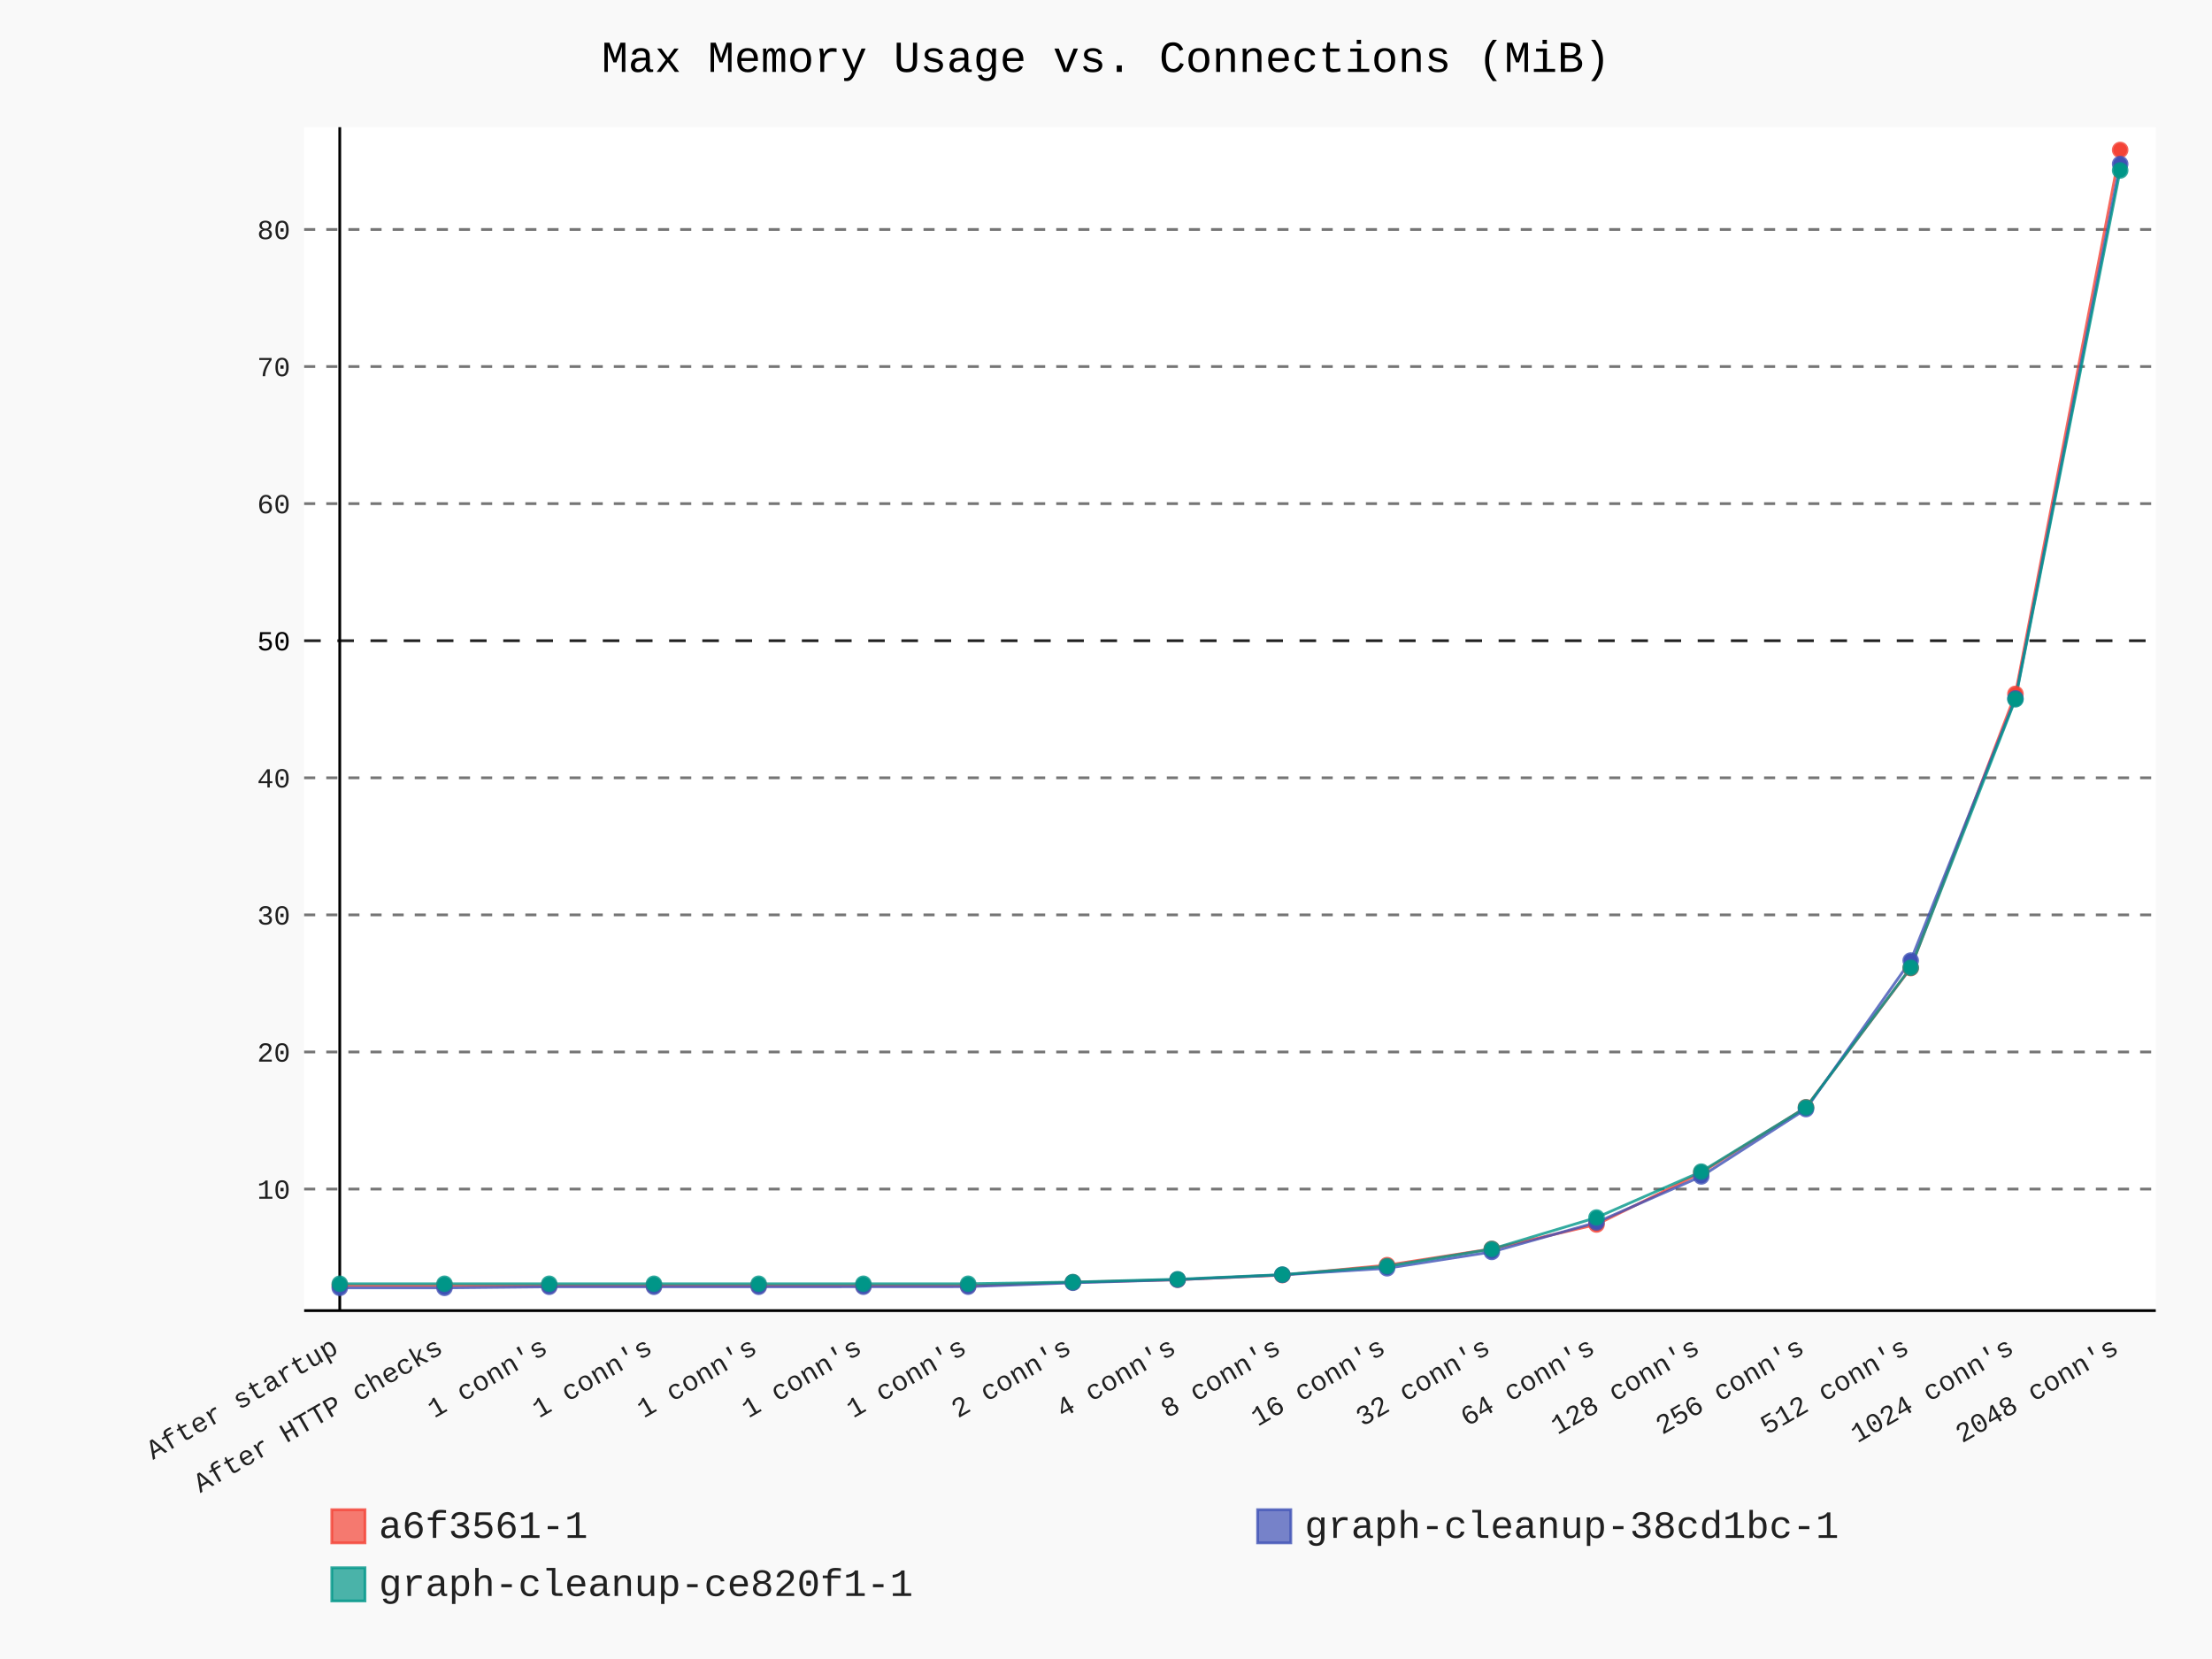
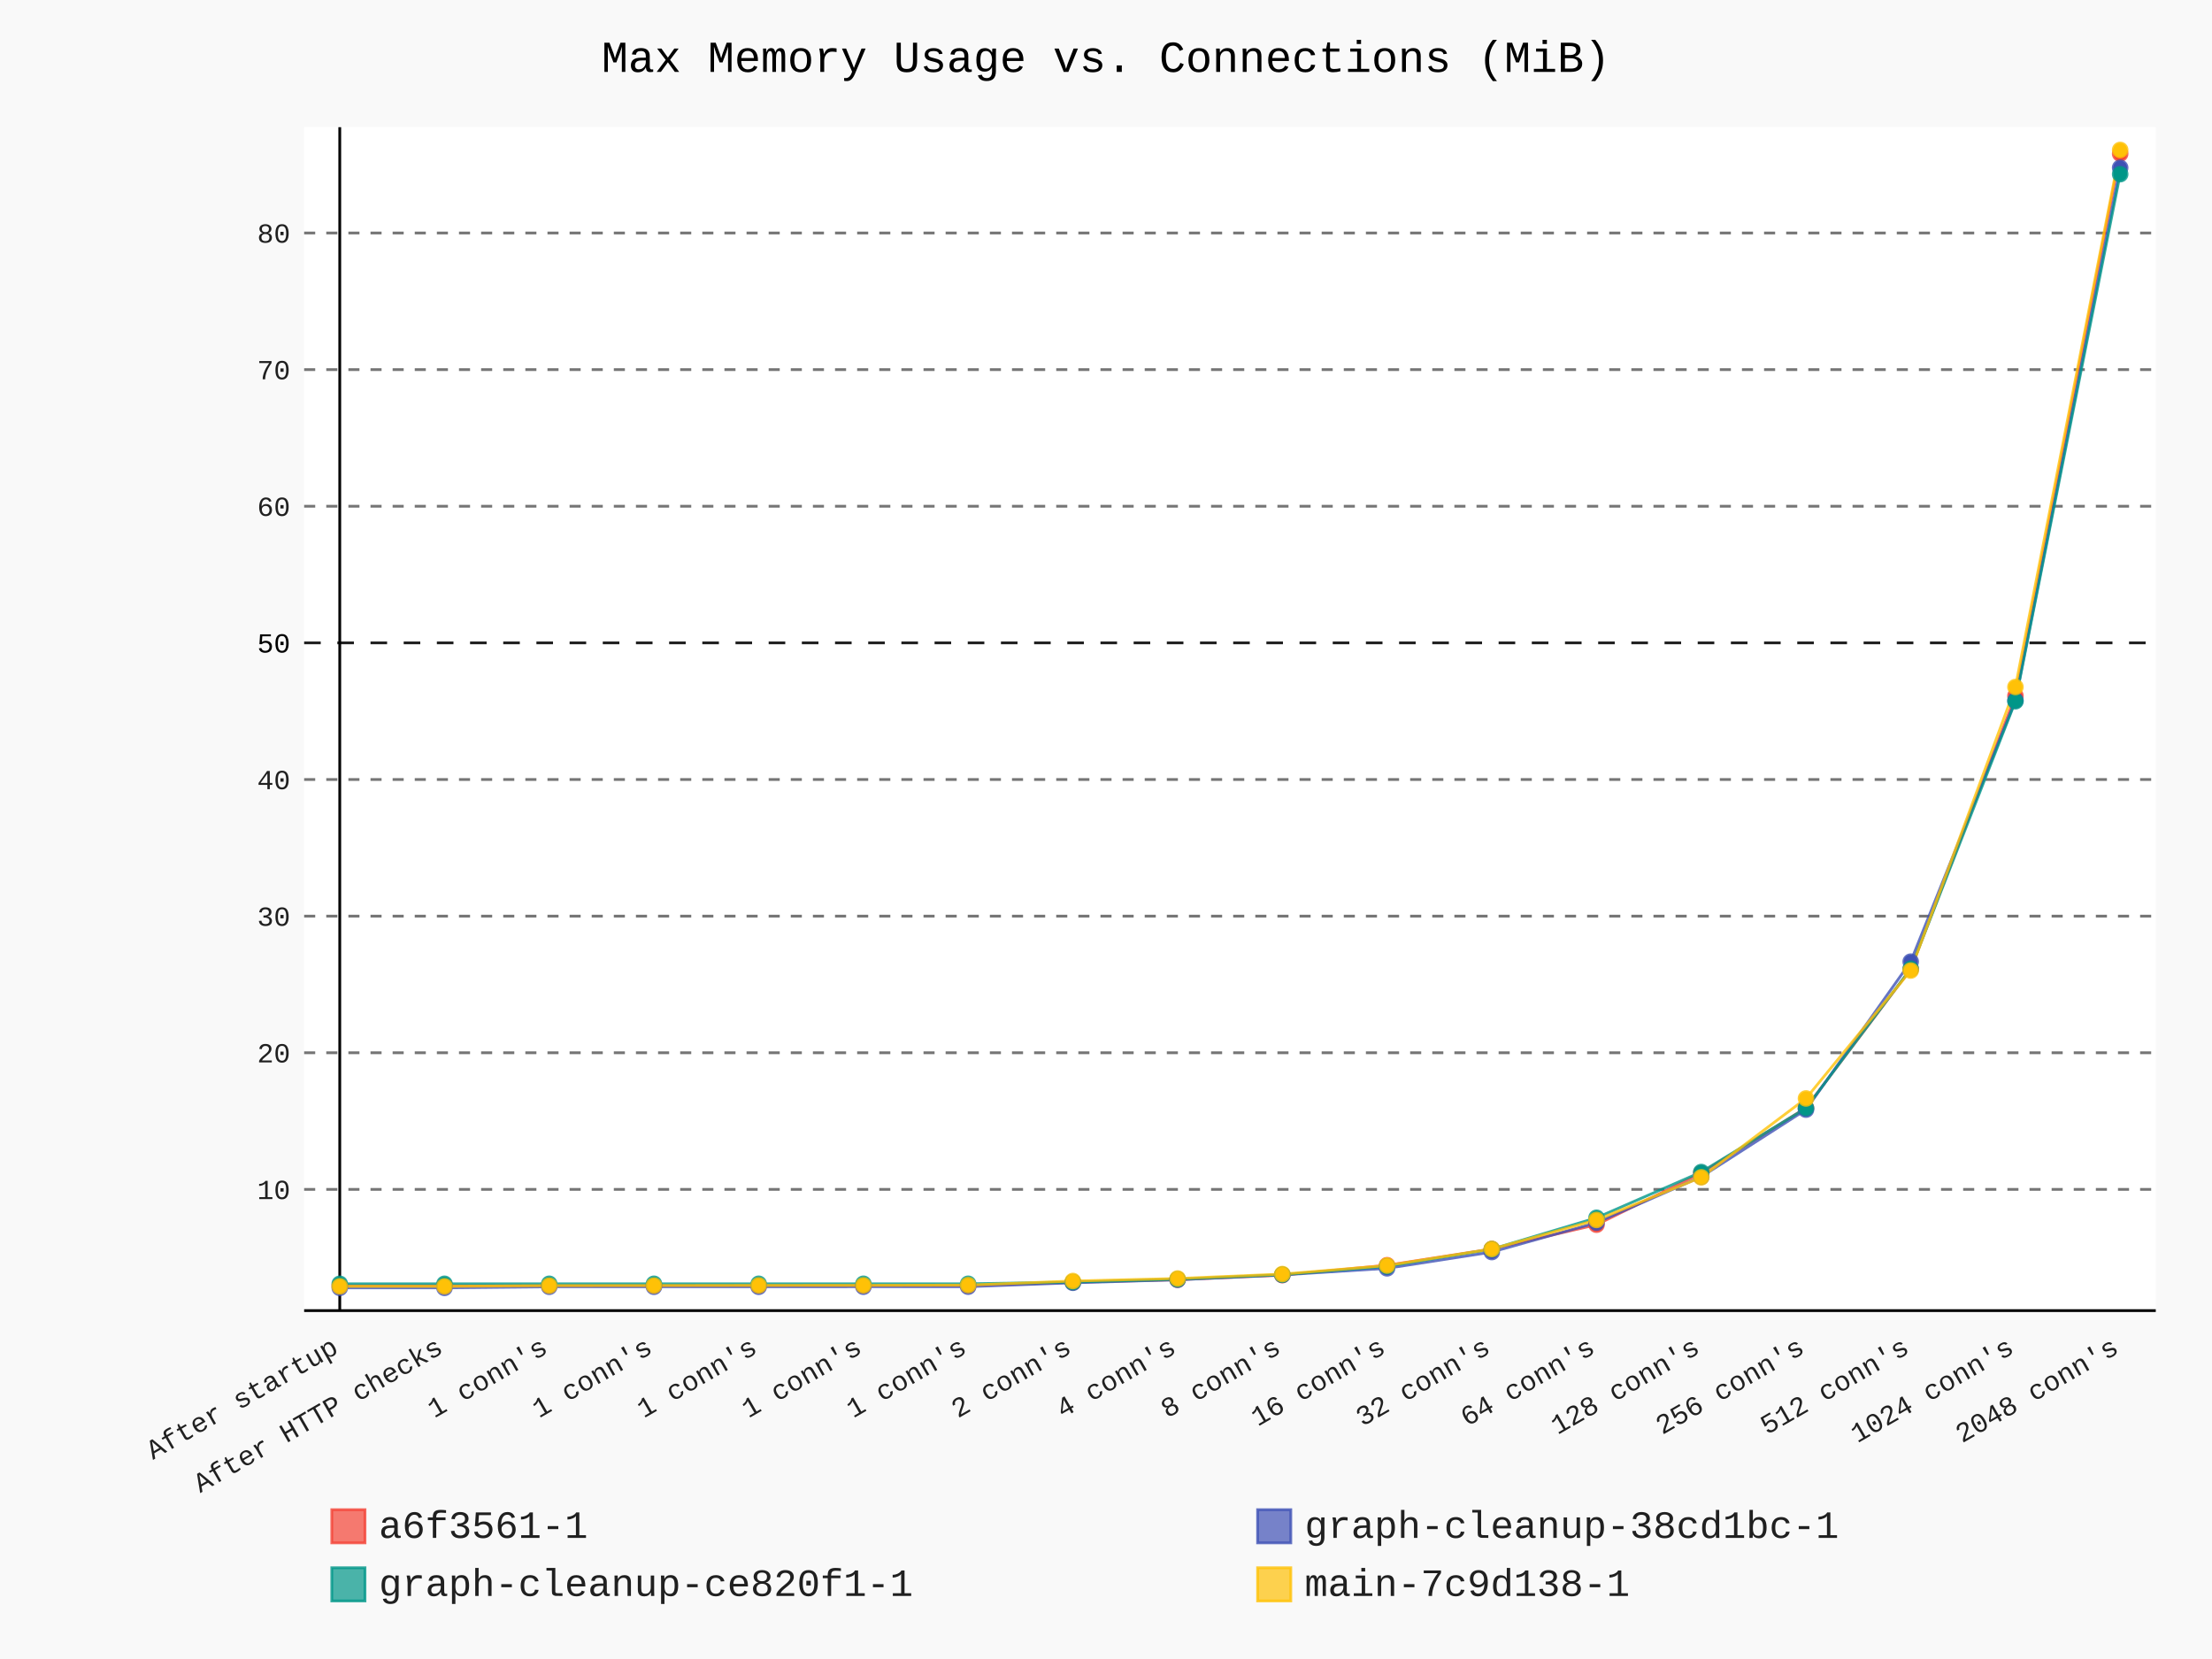
- <svg xmlns="http://www.w3.org/2000/svg" id="chart-d040c8f3-430c-498c-a6b2-4e24325643be" class="pygal-chart" viewBox="0 0 800 600">
+ <svg xmlns="http://www.w3.org/2000/svg" id="chart-13597f70-8f4e-42e9-a1bf-9beb28d4a0ce" class="pygal-chart" viewBox="0 0 800 600">
  <defs>
-     <style type="text/css">#chart-d040c8f3-430c-498c-a6b2-4e24325643be{-webkit-user-select:none;-webkit-font-smoothing:antialiased;font-family:Consolas,"Liberation Mono",Menlo,Courier,monospace}#chart-d040c8f3-430c-498c-a6b2-4e24325643be .title{font-family:Consolas,"Liberation Mono",Menlo,Courier,monospace;font-size:16px}#chart-d040c8f3-430c-498c-a6b2-4e24325643be .legends .legend text{font-family:Consolas,"Liberation Mono",Menlo,Courier,monospace;font-size:14px}#chart-d040c8f3-430c-498c-a6b2-4e24325643be .axis text{font-family:Consolas,"Liberation Mono",Menlo,Courier,monospace;font-size:10px}#chart-d040c8f3-430c-498c-a6b2-4e24325643be .axis text.major{font-family:Consolas,"Liberation Mono",Menlo,Courier,monospace;font-size:10px}#chart-d040c8f3-430c-498c-a6b2-4e24325643be .text-overlay text.value{font-family:Consolas,"Liberation Mono",Menlo,Courier,monospace;font-size:16px}#chart-d040c8f3-430c-498c-a6b2-4e24325643be .text-overlay text.label{font-family:Consolas,"Liberation Mono",Menlo,Courier,monospace;font-size:10px}#chart-d040c8f3-430c-498c-a6b2-4e24325643be .tooltip{font-family:Consolas,"Liberation Mono",Menlo,Courier,monospace;font-size:14px}#chart-d040c8f3-430c-498c-a6b2-4e24325643be text.no_data{font-family:Consolas,"Liberation Mono",Menlo,Courier,monospace;font-size:64px}
- #chart-d040c8f3-430c-498c-a6b2-4e24325643be{background-color:rgba(249,249,249,1)}#chart-d040c8f3-430c-498c-a6b2-4e24325643be path,#chart-d040c8f3-430c-498c-a6b2-4e24325643be line,#chart-d040c8f3-430c-498c-a6b2-4e24325643be rect,#chart-d040c8f3-430c-498c-a6b2-4e24325643be circle{-webkit-transition:150ms;-moz-transition:150ms;transition:150ms}#chart-d040c8f3-430c-498c-a6b2-4e24325643be .graph &gt; .background{fill:rgba(249,249,249,1)}#chart-d040c8f3-430c-498c-a6b2-4e24325643be .plot &gt; .background{fill:rgba(255,255,255,1)}#chart-d040c8f3-430c-498c-a6b2-4e24325643be .graph{fill:rgba(0,0,0,.87)}#chart-d040c8f3-430c-498c-a6b2-4e24325643be text.no_data{fill:rgba(0,0,0,1)}#chart-d040c8f3-430c-498c-a6b2-4e24325643be .title{fill:rgba(0,0,0,1)}#chart-d040c8f3-430c-498c-a6b2-4e24325643be .legends .legend text{fill:rgba(0,0,0,.87)}#chart-d040c8f3-430c-498c-a6b2-4e24325643be .legends .legend:hover text{fill:rgba(0,0,0,1)}#chart-d040c8f3-430c-498c-a6b2-4e24325643be .axis .line{stroke:rgba(0,0,0,1)}#chart-d040c8f3-430c-498c-a6b2-4e24325643be .axis .guide.line{stroke:rgba(0,0,0,.54)}#chart-d040c8f3-430c-498c-a6b2-4e24325643be .axis .major.line{stroke:rgba(0,0,0,.87)}#chart-d040c8f3-430c-498c-a6b2-4e24325643be .axis text.major{fill:rgba(0,0,0,1)}#chart-d040c8f3-430c-498c-a6b2-4e24325643be .axis.y .guides:hover .guide.line,#chart-d040c8f3-430c-498c-a6b2-4e24325643be .line-graph .axis.x .guides:hover .guide.line,#chart-d040c8f3-430c-498c-a6b2-4e24325643be .stackedline-graph .axis.x .guides:hover .guide.line,#chart-d040c8f3-430c-498c-a6b2-4e24325643be .xy-graph .axis.x .guides:hover .guide.line{stroke:rgba(0,0,0,1)}#chart-d040c8f3-430c-498c-a6b2-4e24325643be .axis .guides:hover text{fill:rgba(0,0,0,1)}#chart-d040c8f3-430c-498c-a6b2-4e24325643be .reactive{fill-opacity:.7;stroke-opacity:.8}#chart-d040c8f3-430c-498c-a6b2-4e24325643be .ci{stroke:rgba(0,0,0,.87)}#chart-d040c8f3-430c-498c-a6b2-4e24325643be .reactive.active,#chart-d040c8f3-430c-498c-a6b2-4e24325643be .active .reactive{fill-opacity:.8;stroke-opacity:.9;stroke-width:4}#chart-d040c8f3-430c-498c-a6b2-4e24325643be .ci .reactive.active{stroke-width:1.5}#chart-d040c8f3-430c-498c-a6b2-4e24325643be .series text{fill:rgba(0,0,0,1)}#chart-d040c8f3-430c-498c-a6b2-4e24325643be .tooltip rect{fill:rgba(255,255,255,1);stroke:rgba(0,0,0,1);-webkit-transition:opacity 150ms;-moz-transition:opacity 150ms;transition:opacity 150ms}#chart-d040c8f3-430c-498c-a6b2-4e24325643be .tooltip .label{fill:rgba(0,0,0,.87)}#chart-d040c8f3-430c-498c-a6b2-4e24325643be .tooltip .label{fill:rgba(0,0,0,.87)}#chart-d040c8f3-430c-498c-a6b2-4e24325643be .tooltip .legend{font-size:.8em;fill:rgba(0,0,0,.54)}#chart-d040c8f3-430c-498c-a6b2-4e24325643be .tooltip .x_label{font-size:.6em;fill:rgba(0,0,0,1)}#chart-d040c8f3-430c-498c-a6b2-4e24325643be .tooltip .xlink{font-size:.5em;text-decoration:underline}#chart-d040c8f3-430c-498c-a6b2-4e24325643be .tooltip .value{font-size:1.5em}#chart-d040c8f3-430c-498c-a6b2-4e24325643be .bound{font-size:.5em}#chart-d040c8f3-430c-498c-a6b2-4e24325643be .max-value{font-size:.75em;fill:rgba(0,0,0,.54)}#chart-d040c8f3-430c-498c-a6b2-4e24325643be .map-element{fill:rgba(255,255,255,1);stroke:rgba(0,0,0,.54) !important}#chart-d040c8f3-430c-498c-a6b2-4e24325643be .map-element .reactive{fill-opacity:inherit;stroke-opacity:inherit}#chart-d040c8f3-430c-498c-a6b2-4e24325643be .color-0,#chart-d040c8f3-430c-498c-a6b2-4e24325643be .color-0 a:visited{stroke:#F44336;fill:#F44336}#chart-d040c8f3-430c-498c-a6b2-4e24325643be .color-1,#chart-d040c8f3-430c-498c-a6b2-4e24325643be .color-1 a:visited{stroke:#3F51B5;fill:#3F51B5}#chart-d040c8f3-430c-498c-a6b2-4e24325643be .color-2,#chart-d040c8f3-430c-498c-a6b2-4e24325643be .color-2 a:visited{stroke:#009688;fill:#009688}#chart-d040c8f3-430c-498c-a6b2-4e24325643be .text-overlay .color-0 text{fill:black}#chart-d040c8f3-430c-498c-a6b2-4e24325643be .text-overlay .color-1 text{fill:black}#chart-d040c8f3-430c-498c-a6b2-4e24325643be .text-overlay .color-2 text{fill:black}
- #chart-d040c8f3-430c-498c-a6b2-4e24325643be text.no_data{text-anchor:middle}#chart-d040c8f3-430c-498c-a6b2-4e24325643be .guide.line{fill:none}#chart-d040c8f3-430c-498c-a6b2-4e24325643be .centered{text-anchor:middle}#chart-d040c8f3-430c-498c-a6b2-4e24325643be .title{text-anchor:middle}#chart-d040c8f3-430c-498c-a6b2-4e24325643be .legends .legend text{fill-opacity:1}#chart-d040c8f3-430c-498c-a6b2-4e24325643be .axis.x text{text-anchor:middle}#chart-d040c8f3-430c-498c-a6b2-4e24325643be .axis.x:not(.web) text[transform]{text-anchor:start}#chart-d040c8f3-430c-498c-a6b2-4e24325643be .axis.x:not(.web) text[transform].backwards{text-anchor:end}#chart-d040c8f3-430c-498c-a6b2-4e24325643be .axis.y text{text-anchor:end}#chart-d040c8f3-430c-498c-a6b2-4e24325643be .axis.y text[transform].backwards{text-anchor:start}#chart-d040c8f3-430c-498c-a6b2-4e24325643be .axis.y2 text{text-anchor:start}#chart-d040c8f3-430c-498c-a6b2-4e24325643be .axis.y2 text[transform].backwards{text-anchor:end}#chart-d040c8f3-430c-498c-a6b2-4e24325643be .axis .guide.line{stroke-dasharray:4,4}#chart-d040c8f3-430c-498c-a6b2-4e24325643be .axis .major.guide.line{stroke-dasharray:6,6}#chart-d040c8f3-430c-498c-a6b2-4e24325643be .horizontal .axis.y .guide.line,#chart-d040c8f3-430c-498c-a6b2-4e24325643be .horizontal .axis.y2 .guide.line,#chart-d040c8f3-430c-498c-a6b2-4e24325643be .vertical .axis.x .guide.line{opacity:0}#chart-d040c8f3-430c-498c-a6b2-4e24325643be .horizontal .axis.always_show .guide.line,#chart-d040c8f3-430c-498c-a6b2-4e24325643be .vertical .axis.always_show .guide.line{opacity:1 !important}#chart-d040c8f3-430c-498c-a6b2-4e24325643be .axis.y .guides:hover .guide.line,#chart-d040c8f3-430c-498c-a6b2-4e24325643be .axis.y2 .guides:hover .guide.line,#chart-d040c8f3-430c-498c-a6b2-4e24325643be .axis.x .guides:hover .guide.line{opacity:1}#chart-d040c8f3-430c-498c-a6b2-4e24325643be .axis .guides:hover text{opacity:1}#chart-d040c8f3-430c-498c-a6b2-4e24325643be .nofill{fill:none}#chart-d040c8f3-430c-498c-a6b2-4e24325643be .subtle-fill{fill-opacity:.2}#chart-d040c8f3-430c-498c-a6b2-4e24325643be .dot{stroke-width:1px;fill-opacity:1}#chart-d040c8f3-430c-498c-a6b2-4e24325643be .dot.active{stroke-width:5px}#chart-d040c8f3-430c-498c-a6b2-4e24325643be .dot.negative{fill:transparent}#chart-d040c8f3-430c-498c-a6b2-4e24325643be text,#chart-d040c8f3-430c-498c-a6b2-4e24325643be tspan{stroke:none !important}#chart-d040c8f3-430c-498c-a6b2-4e24325643be .series text.active{opacity:1}#chart-d040c8f3-430c-498c-a6b2-4e24325643be .tooltip rect{fill-opacity:.95;stroke-width:.5}#chart-d040c8f3-430c-498c-a6b2-4e24325643be .tooltip text{fill-opacity:1}#chart-d040c8f3-430c-498c-a6b2-4e24325643be .showable{visibility:hidden}#chart-d040c8f3-430c-498c-a6b2-4e24325643be .showable.shown{visibility:visible}#chart-d040c8f3-430c-498c-a6b2-4e24325643be .gauge-background{fill:rgba(229,229,229,1);stroke:none}#chart-d040c8f3-430c-498c-a6b2-4e24325643be .bg-lines{stroke:rgba(249,249,249,1);stroke-width:2px}</style>
+     <style type="text/css">#chart-13597f70-8f4e-42e9-a1bf-9beb28d4a0ce{-webkit-user-select:none;-webkit-font-smoothing:antialiased;font-family:Consolas,"Liberation Mono",Menlo,Courier,monospace}#chart-13597f70-8f4e-42e9-a1bf-9beb28d4a0ce .title{font-family:Consolas,"Liberation Mono",Menlo,Courier,monospace;font-size:16px}#chart-13597f70-8f4e-42e9-a1bf-9beb28d4a0ce .legends .legend text{font-family:Consolas,"Liberation Mono",Menlo,Courier,monospace;font-size:14px}#chart-13597f70-8f4e-42e9-a1bf-9beb28d4a0ce .axis text{font-family:Consolas,"Liberation Mono",Menlo,Courier,monospace;font-size:10px}#chart-13597f70-8f4e-42e9-a1bf-9beb28d4a0ce .axis text.major{font-family:Consolas,"Liberation Mono",Menlo,Courier,monospace;font-size:10px}#chart-13597f70-8f4e-42e9-a1bf-9beb28d4a0ce .text-overlay text.value{font-family:Consolas,"Liberation Mono",Menlo,Courier,monospace;font-size:16px}#chart-13597f70-8f4e-42e9-a1bf-9beb28d4a0ce .text-overlay text.label{font-family:Consolas,"Liberation Mono",Menlo,Courier,monospace;font-size:10px}#chart-13597f70-8f4e-42e9-a1bf-9beb28d4a0ce .tooltip{font-family:Consolas,"Liberation Mono",Menlo,Courier,monospace;font-size:14px}#chart-13597f70-8f4e-42e9-a1bf-9beb28d4a0ce text.no_data{font-family:Consolas,"Liberation Mono",Menlo,Courier,monospace;font-size:64px}
+ #chart-13597f70-8f4e-42e9-a1bf-9beb28d4a0ce{background-color:rgba(249,249,249,1)}#chart-13597f70-8f4e-42e9-a1bf-9beb28d4a0ce path,#chart-13597f70-8f4e-42e9-a1bf-9beb28d4a0ce line,#chart-13597f70-8f4e-42e9-a1bf-9beb28d4a0ce rect,#chart-13597f70-8f4e-42e9-a1bf-9beb28d4a0ce circle{-webkit-transition:150ms;-moz-transition:150ms;transition:150ms}#chart-13597f70-8f4e-42e9-a1bf-9beb28d4a0ce .graph &gt; .background{fill:rgba(249,249,249,1)}#chart-13597f70-8f4e-42e9-a1bf-9beb28d4a0ce .plot &gt; .background{fill:rgba(255,255,255,1)}#chart-13597f70-8f4e-42e9-a1bf-9beb28d4a0ce .graph{fill:rgba(0,0,0,.87)}#chart-13597f70-8f4e-42e9-a1bf-9beb28d4a0ce text.no_data{fill:rgba(0,0,0,1)}#chart-13597f70-8f4e-42e9-a1bf-9beb28d4a0ce .title{fill:rgba(0,0,0,1)}#chart-13597f70-8f4e-42e9-a1bf-9beb28d4a0ce .legends .legend text{fill:rgba(0,0,0,.87)}#chart-13597f70-8f4e-42e9-a1bf-9beb28d4a0ce .legends .legend:hover text{fill:rgba(0,0,0,1)}#chart-13597f70-8f4e-42e9-a1bf-9beb28d4a0ce .axis .line{stroke:rgba(0,0,0,1)}#chart-13597f70-8f4e-42e9-a1bf-9beb28d4a0ce .axis .guide.line{stroke:rgba(0,0,0,.54)}#chart-13597f70-8f4e-42e9-a1bf-9beb28d4a0ce .axis .major.line{stroke:rgba(0,0,0,.87)}#chart-13597f70-8f4e-42e9-a1bf-9beb28d4a0ce .axis text.major{fill:rgba(0,0,0,1)}#chart-13597f70-8f4e-42e9-a1bf-9beb28d4a0ce .axis.y .guides:hover .guide.line,#chart-13597f70-8f4e-42e9-a1bf-9beb28d4a0ce .line-graph .axis.x .guides:hover .guide.line,#chart-13597f70-8f4e-42e9-a1bf-9beb28d4a0ce .stackedline-graph .axis.x .guides:hover .guide.line,#chart-13597f70-8f4e-42e9-a1bf-9beb28d4a0ce .xy-graph .axis.x .guides:hover .guide.line{stroke:rgba(0,0,0,1)}#chart-13597f70-8f4e-42e9-a1bf-9beb28d4a0ce .axis .guides:hover text{fill:rgba(0,0,0,1)}#chart-13597f70-8f4e-42e9-a1bf-9beb28d4a0ce .reactive{fill-opacity:.7;stroke-opacity:.8}#chart-13597f70-8f4e-42e9-a1bf-9beb28d4a0ce .ci{stroke:rgba(0,0,0,.87)}#chart-13597f70-8f4e-42e9-a1bf-9beb28d4a0ce .reactive.active,#chart-13597f70-8f4e-42e9-a1bf-9beb28d4a0ce .active .reactive{fill-opacity:.8;stroke-opacity:.9;stroke-width:4}#chart-13597f70-8f4e-42e9-a1bf-9beb28d4a0ce .ci .reactive.active{stroke-width:1.5}#chart-13597f70-8f4e-42e9-a1bf-9beb28d4a0ce .series text{fill:rgba(0,0,0,1)}#chart-13597f70-8f4e-42e9-a1bf-9beb28d4a0ce .tooltip rect{fill:rgba(255,255,255,1);stroke:rgba(0,0,0,1);-webkit-transition:opacity 150ms;-moz-transition:opacity 150ms;transition:opacity 150ms}#chart-13597f70-8f4e-42e9-a1bf-9beb28d4a0ce .tooltip .label{fill:rgba(0,0,0,.87)}#chart-13597f70-8f4e-42e9-a1bf-9beb28d4a0ce .tooltip .label{fill:rgba(0,0,0,.87)}#chart-13597f70-8f4e-42e9-a1bf-9beb28d4a0ce .tooltip .legend{font-size:.8em;fill:rgba(0,0,0,.54)}#chart-13597f70-8f4e-42e9-a1bf-9beb28d4a0ce .tooltip .x_label{font-size:.6em;fill:rgba(0,0,0,1)}#chart-13597f70-8f4e-42e9-a1bf-9beb28d4a0ce .tooltip .xlink{font-size:.5em;text-decoration:underline}#chart-13597f70-8f4e-42e9-a1bf-9beb28d4a0ce .tooltip .value{font-size:1.5em}#chart-13597f70-8f4e-42e9-a1bf-9beb28d4a0ce .bound{font-size:.5em}#chart-13597f70-8f4e-42e9-a1bf-9beb28d4a0ce .max-value{font-size:.75em;fill:rgba(0,0,0,.54)}#chart-13597f70-8f4e-42e9-a1bf-9beb28d4a0ce .map-element{fill:rgba(255,255,255,1);stroke:rgba(0,0,0,.54) !important}#chart-13597f70-8f4e-42e9-a1bf-9beb28d4a0ce .map-element .reactive{fill-opacity:inherit;stroke-opacity:inherit}#chart-13597f70-8f4e-42e9-a1bf-9beb28d4a0ce .color-0,#chart-13597f70-8f4e-42e9-a1bf-9beb28d4a0ce .color-0 a:visited{stroke:#F44336;fill:#F44336}#chart-13597f70-8f4e-42e9-a1bf-9beb28d4a0ce .color-1,#chart-13597f70-8f4e-42e9-a1bf-9beb28d4a0ce .color-1 a:visited{stroke:#3F51B5;fill:#3F51B5}#chart-13597f70-8f4e-42e9-a1bf-9beb28d4a0ce .color-2,#chart-13597f70-8f4e-42e9-a1bf-9beb28d4a0ce .color-2 a:visited{stroke:#009688;fill:#009688}#chart-13597f70-8f4e-42e9-a1bf-9beb28d4a0ce .color-3,#chart-13597f70-8f4e-42e9-a1bf-9beb28d4a0ce .color-3 a:visited{stroke:#FFC107;fill:#FFC107}#chart-13597f70-8f4e-42e9-a1bf-9beb28d4a0ce .text-overlay .color-0 text{fill:black}#chart-13597f70-8f4e-42e9-a1bf-9beb28d4a0ce .text-overlay .color-1 text{fill:black}#chart-13597f70-8f4e-42e9-a1bf-9beb28d4a0ce .text-overlay .color-2 text{fill:black}#chart-13597f70-8f4e-42e9-a1bf-9beb28d4a0ce .text-overlay .color-3 text{fill:black}
+ #chart-13597f70-8f4e-42e9-a1bf-9beb28d4a0ce text.no_data{text-anchor:middle}#chart-13597f70-8f4e-42e9-a1bf-9beb28d4a0ce .guide.line{fill:none}#chart-13597f70-8f4e-42e9-a1bf-9beb28d4a0ce .centered{text-anchor:middle}#chart-13597f70-8f4e-42e9-a1bf-9beb28d4a0ce .title{text-anchor:middle}#chart-13597f70-8f4e-42e9-a1bf-9beb28d4a0ce .legends .legend text{fill-opacity:1}#chart-13597f70-8f4e-42e9-a1bf-9beb28d4a0ce .axis.x text{text-anchor:middle}#chart-13597f70-8f4e-42e9-a1bf-9beb28d4a0ce .axis.x:not(.web) text[transform]{text-anchor:start}#chart-13597f70-8f4e-42e9-a1bf-9beb28d4a0ce .axis.x:not(.web) text[transform].backwards{text-anchor:end}#chart-13597f70-8f4e-42e9-a1bf-9beb28d4a0ce .axis.y text{text-anchor:end}#chart-13597f70-8f4e-42e9-a1bf-9beb28d4a0ce .axis.y text[transform].backwards{text-anchor:start}#chart-13597f70-8f4e-42e9-a1bf-9beb28d4a0ce .axis.y2 text{text-anchor:start}#chart-13597f70-8f4e-42e9-a1bf-9beb28d4a0ce .axis.y2 text[transform].backwards{text-anchor:end}#chart-13597f70-8f4e-42e9-a1bf-9beb28d4a0ce .axis .guide.line{stroke-dasharray:4,4}#chart-13597f70-8f4e-42e9-a1bf-9beb28d4a0ce .axis .major.guide.line{stroke-dasharray:6,6}#chart-13597f70-8f4e-42e9-a1bf-9beb28d4a0ce .horizontal .axis.y .guide.line,#chart-13597f70-8f4e-42e9-a1bf-9beb28d4a0ce .horizontal .axis.y2 .guide.line,#chart-13597f70-8f4e-42e9-a1bf-9beb28d4a0ce .vertical .axis.x .guide.line{opacity:0}#chart-13597f70-8f4e-42e9-a1bf-9beb28d4a0ce .horizontal .axis.always_show .guide.line,#chart-13597f70-8f4e-42e9-a1bf-9beb28d4a0ce .vertical .axis.always_show .guide.line{opacity:1 !important}#chart-13597f70-8f4e-42e9-a1bf-9beb28d4a0ce .axis.y .guides:hover .guide.line,#chart-13597f70-8f4e-42e9-a1bf-9beb28d4a0ce .axis.y2 .guides:hover .guide.line,#chart-13597f70-8f4e-42e9-a1bf-9beb28d4a0ce .axis.x .guides:hover .guide.line{opacity:1}#chart-13597f70-8f4e-42e9-a1bf-9beb28d4a0ce .axis .guides:hover text{opacity:1}#chart-13597f70-8f4e-42e9-a1bf-9beb28d4a0ce .nofill{fill:none}#chart-13597f70-8f4e-42e9-a1bf-9beb28d4a0ce .subtle-fill{fill-opacity:.2}#chart-13597f70-8f4e-42e9-a1bf-9beb28d4a0ce .dot{stroke-width:1px;fill-opacity:1}#chart-13597f70-8f4e-42e9-a1bf-9beb28d4a0ce .dot.active{stroke-width:5px}#chart-13597f70-8f4e-42e9-a1bf-9beb28d4a0ce .dot.negative{fill:transparent}#chart-13597f70-8f4e-42e9-a1bf-9beb28d4a0ce text,#chart-13597f70-8f4e-42e9-a1bf-9beb28d4a0ce tspan{stroke:none !important}#chart-13597f70-8f4e-42e9-a1bf-9beb28d4a0ce .series text.active{opacity:1}#chart-13597f70-8f4e-42e9-a1bf-9beb28d4a0ce .tooltip rect{fill-opacity:.95;stroke-width:.5}#chart-13597f70-8f4e-42e9-a1bf-9beb28d4a0ce .tooltip text{fill-opacity:1}#chart-13597f70-8f4e-42e9-a1bf-9beb28d4a0ce .showable{visibility:hidden}#chart-13597f70-8f4e-42e9-a1bf-9beb28d4a0ce .showable.shown{visibility:visible}#chart-13597f70-8f4e-42e9-a1bf-9beb28d4a0ce .gauge-background{fill:rgba(229,229,229,1);stroke:none}#chart-13597f70-8f4e-42e9-a1bf-9beb28d4a0ce .bg-lines{stroke:rgba(249,249,249,1);stroke-width:2px}</style>
  </defs>
  <g class="graph line-graph vertical">
    <rect x="0" y="0" width="800" height="600" class="background" />
    <g transform="translate(110, 46)" class="plot">
      <rect x="0" y="0" width="669.665" height="428" class="background" />
      <g class="axis y always_show">
        <path d="M0 428 h669.665" class="line" />
        <g class="guides">
-           <path d="M0 384.038 h669.665" class="guide line" />
-           <text x="-5" y="387.538" class="">10</text>
-         </g>
-         <g class="guides">
-           <path d="M0 334.46 h669.665" class="guide line" />
-           <text x="-5" y="337.96" class="">20</text>
-         </g>
-         <g class="guides">
-           <path d="M0 284.881 h669.665" class="guide line" />
-           <text x="-5" y="288.381" class="">30</text>
-         </g>
-         <g class="guides">
-           <path d="M0 235.303 h669.665" class="guide line" />
-           <text x="-5" y="238.803" class="">40</text>
-         </g>
-         <g class="guides">
-           <path d="M0 185.725 h669.665" class="major guide line" />
-           <text x="-5" y="189.225" class="major">50</text>
-         </g>
-         <g class="guides">
-           <path d="M0 136.147 h669.665" class="guide line" />
-           <text x="-5" y="139.647" class="">60</text>
-         </g>
-         <g class="guides">
-           <path d="M0 86.568 h669.665" class="guide line" />
-           <text x="-5" y="90.068" class="">70</text>
-         </g>
-         <g class="guides">
-           <path d="M0 36.99 h669.665" class="guide line" />
-           <text x="-5" y="40.49" class="">80</text>
+           <path d="M0 384.157 h669.665" class="guide line" />
+           <text x="-5" y="387.657" class="">10</text>
+         </g>
+         <g class="guides">
+           <path d="M0 334.744 h669.665" class="guide line" />
+           <text x="-5" y="338.244" class="">20</text>
+         </g>
+         <g class="guides">
+           <path d="M0 285.331 h669.665" class="guide line" />
+           <text x="-5" y="288.831" class="">30</text>
+         </g>
+         <g class="guides">
+           <path d="M0 235.917 h669.665" class="guide line" />
+           <text x="-5" y="239.417" class="">40</text>
+         </g>
+         <g class="guides">
+           <path d="M0 186.504 h669.665" class="major guide line" />
+           <text x="-5" y="190.004" class="major">50</text>
+         </g>
+         <g class="guides">
+           <path d="M0 137.091 h669.665" class="guide line" />
+           <text x="-5" y="140.591" class="">60</text>
+         </g>
+         <g class="guides">
+           <path d="M0 87.678 h669.665" class="guide line" />
+           <text x="-5" y="91.178" class="">70</text>
+         </g>
+         <g class="guides">
+           <path d="M0 38.265 h669.665" class="guide line" />
+           <text x="-5" y="41.765" class="">80</text>
        </g>
      </g>
      <g class="axis x">
        <g class="guides">
          <path d="M12.878 0 v428" class="line" />
          <text x="12.878" y="443" class="backwards" transform="rotate(330 12.87818 443)">After startup</text>
        </g>
        <g class="guides">
          <path d="M50.755 0 v428" class="guide line" />
          <text x="50.755" y="443" class="backwards" transform="rotate(330 50.75518 443)">After HTTP checks</text>
        </g>
        <g class="guides">
          <path d="M88.632 0 v428" class="guide line" />
          <text x="88.632" y="443" class="backwards" transform="rotate(330 88.63219 443)">1 conn's</text>
        </g>
        <g class="guides">
          <path d="M126.509 0 v428" class="guide line" />
          <text x="126.509" y="443" class="backwards" transform="rotate(330 126.5092 443)">1 conn's</text>
        </g>
        <g class="guides">
          <path d="M164.386 0 v428" class="guide line" />
          <text x="164.386" y="443" class="backwards" transform="rotate(330 164.3862 443)">1 conn's</text>
        </g>
        <g class="guides">
          <path d="M202.263 0 v428" class="guide line" />
          <text x="202.263" y="443" class="backwards" transform="rotate(330 202.2632 443)">1 conn's</text>
        </g>
        <g class="guides">
          <path d="M240.14 0 v428" class="guide line" />
          <text x="240.14" y="443" class="backwards" transform="rotate(330 240.1402 443)">1 conn's</text>
        </g>
        <g class="guides">
          <path d="M278.017 0 v428" class="guide line" />
          <text x="278.017" y="443" class="backwards" transform="rotate(330 278.0172 443)">2 conn's</text>
        </g>
        <g class="guides">
          <path d="M315.894 0 v428" class="guide line" />
          <text x="315.894" y="443" class="backwards" transform="rotate(330 315.8942 443)">4 conn's</text>
        </g>
        <g class="guides">
          <path d="M353.771 0 v428" class="guide line" />
          <text x="353.771" y="443" class="backwards" transform="rotate(330 353.7712 443)">8 conn's</text>
        </g>
        <g class="guides">
          <path d="M391.648 0 v428" class="guide line" />
          <text x="391.648" y="443" class="backwards" transform="rotate(330 391.6482 443)">16 conn's</text>
        </g>
        <g class="guides">
          <path d="M429.525 0 v428" class="guide line" />
          <text x="429.525" y="443" class="backwards" transform="rotate(330 429.5252 443)">32 conn's</text>
        </g>
        <g class="guides">
          <path d="M467.402 0 v428" class="guide line" />
          <text x="467.402" y="443" class="backwards" transform="rotate(330 467.4022 443)">64 conn's</text>
        </g>
        <g class="guides">
          <path d="M505.279 0 v428" class="guide line" />
          <text x="505.279" y="443" class="backwards" transform="rotate(330 505.2792 443)">128 conn's</text>
        </g>
        <g class="guides">
          <path d="M543.156 0 v428" class="guide line" />
          <text x="543.156" y="443" class="backwards" transform="rotate(330 543.1562 443)">256 conn's</text>
        </g>
        <g class="guides">
          <path d="M581.033 0 v428" class="guide line" />
          <text x="581.033" y="443" class="backwards" transform="rotate(330 581.0332 443)">512 conn's</text>
        </g>
        <g class="guides">
          <path d="M618.91 0 v428" class="guide line" />
          <text x="618.91" y="443" class="backwards" transform="rotate(330 618.9102 443)">1024 conn's</text>
        </g>
        <g class="guides">
          <path d="M656.787 0 v428" class="guide line" />
          <text x="656.787" y="443" class="backwards" transform="rotate(330 656.7872 443)">2048 conn's</text>
        </g>
      </g>
      <g class="series serie-0 color-0">
-         <path d="M12.878 418.956 L50.755 418.956 88.632 418.956 126.509 418.956 164.386 418.956 202.263 418.956 240.14 418.956 278.017 417.755 315.894 416.826 353.771 415.141 391.648 411.558 429.525 405.67 467.402 396.859 505.279 378.131 543.156 354.465 581.033 304.112 618.91 204.956 656.787 8.231" class="line reactive nofill" />
+         <path d="M12.878 418.959 L50.755 418.959 88.632 418.959 126.509 418.959 164.386 418.959 202.263 418.959 240.14 418.959 278.017 417.762 315.894 416.835 353.771 415.156 391.648 411.585 429.525 405.717 467.402 396.935 505.279 378.27 543.156 354.683 581.033 304.498 618.91 205.671 656.787 9.601" class="line reactive nofill" />
      </g>
      <g class="series serie-1 color-1">
-         <path d="M12.878 419.769 L50.755 419.769 88.632 419.382 126.509 419.382 164.386 419.382 202.263 419.363 240.14 419.343 278.017 417.929 315.894 416.826 353.771 415.063 391.648 412.681 429.525 406.774 467.402 396.103 505.279 379.468 543.156 355.104 581.033 301.401 618.91 206.583 656.787 13.305" class="line reactive nofill" />
+         <path d="M12.878 419.769 L50.755 419.769 88.632 419.383 126.509 419.383 164.386 419.383 202.263 419.364 240.14 419.345 278.017 417.936 315.894 416.835 353.771 415.079 391.648 412.705 429.525 406.818 467.402 396.182 505.279 379.602 543.156 355.32 581.033 301.795 618.91 207.293 656.787 14.658" class="line reactive nofill" />
      </g>
      <g class="series serie-2 color-2">
-         <path d="M12.878 418.297 L50.755 418.297 88.632 418.297 126.509 418.297 164.386 418.297 202.263 418.297 240.14 418.297 278.017 417.678 315.894 416.651 353.771 414.986 391.648 411.945 429.525 405.729 467.402 394.341 505.279 377.744 543.156 354.523 581.033 303.977 618.91 206.912 656.787 15.648" class="line reactive nofill" />
+         <path d="M12.878 418.302 L50.755 418.302 88.632 418.302 126.509 418.302 164.386 418.302 202.263 418.302 240.14 418.302 278.017 417.685 315.894 416.662 353.771 415.002 391.648 411.971 429.525 405.775 467.402 394.426 505.279 377.884 543.156 354.741 581.033 304.362 618.91 207.621 656.787 16.994" class="line reactive nofill" />
+       </g>
+       <g class="series serie-3 color-3">
+         <path d="M12.878 419.229 L50.755 419.229 88.632 418.978 126.509 418.939 164.386 418.881 202.263 418.862 240.14 418.785 278.017 417.299 315.894 416.391 353.771 414.789 391.648 411.701 429.525 405.717 467.402 395.217 505.279 379.795 543.156 351.266 581.033 305.019 618.91 202.467 656.787 8.231" class="line reactive nofill" />
      </g>
    </g>
    <g class="titles">
      <text x="400.0" y="26" class="title plot_title">Max Memory Usage vs. Connections (MiB)</text>
    </g>
    <g transform="translate(110, 46)" class="plot overlay">
      <g class="series serie-0 color-0">
        <g class="dots">
-           <circle cx="12.878" cy="418.956" r="2.5" class="dot reactive tooltip-trigger" />
-         </g>
-         <g class="dots">
-           <circle cx="50.755" cy="418.956" r="2.5" class="dot reactive tooltip-trigger" />
-         </g>
-         <g class="dots">
-           <circle cx="88.632" cy="418.956" r="2.5" class="dot reactive tooltip-trigger" />
-         </g>
-         <g class="dots">
-           <circle cx="126.509" cy="418.956" r="2.5" class="dot reactive tooltip-trigger" />
-         </g>
-         <g class="dots">
-           <circle cx="164.386" cy="418.956" r="2.5" class="dot reactive tooltip-trigger" />
-         </g>
-         <g class="dots">
-           <circle cx="202.263" cy="418.956" r="2.5" class="dot reactive tooltip-trigger" />
-         </g>
-         <g class="dots">
-           <circle cx="240.14" cy="418.956" r="2.5" class="dot reactive tooltip-trigger" />
-         </g>
-         <g class="dots">
-           <circle cx="278.017" cy="417.755" r="2.5" class="dot reactive tooltip-trigger" />
-         </g>
-         <g class="dots">
-           <circle cx="315.894" cy="416.826" r="2.5" class="dot reactive tooltip-trigger" />
-         </g>
-         <g class="dots">
-           <circle cx="353.771" cy="415.141" r="2.5" class="dot reactive tooltip-trigger" />
-         </g>
-         <g class="dots">
-           <circle cx="391.648" cy="411.558" r="2.5" class="dot reactive tooltip-trigger" />
-         </g>
-         <g class="dots">
-           <circle cx="429.525" cy="405.67" r="2.5" class="dot reactive tooltip-trigger" />
-         </g>
-         <g class="dots">
-           <circle cx="467.402" cy="396.859" r="2.5" class="dot reactive tooltip-trigger" />
-         </g>
-         <g class="dots">
-           <circle cx="505.279" cy="378.131" r="2.5" class="dot reactive tooltip-trigger" />
-         </g>
-         <g class="dots">
-           <circle cx="543.156" cy="354.465" r="2.5" class="dot reactive tooltip-trigger" />
-         </g>
-         <g class="dots">
-           <circle cx="581.033" cy="304.112" r="2.5" class="dot reactive tooltip-trigger" />
-         </g>
-         <g class="dots">
-           <circle cx="618.91" cy="204.956" r="2.5" class="dot reactive tooltip-trigger" />
+           <circle cx="12.878" cy="418.959" r="2.5" class="dot reactive tooltip-trigger" />
+         </g>
+         <g class="dots">
+           <circle cx="50.755" cy="418.959" r="2.5" class="dot reactive tooltip-trigger" />
+         </g>
+         <g class="dots">
+           <circle cx="88.632" cy="418.959" r="2.5" class="dot reactive tooltip-trigger" />
+         </g>
+         <g class="dots">
+           <circle cx="126.509" cy="418.959" r="2.5" class="dot reactive tooltip-trigger" />
+         </g>
+         <g class="dots">
+           <circle cx="164.386" cy="418.959" r="2.5" class="dot reactive tooltip-trigger" />
+         </g>
+         <g class="dots">
+           <circle cx="202.263" cy="418.959" r="2.5" class="dot reactive tooltip-trigger" />
+         </g>
+         <g class="dots">
+           <circle cx="240.14" cy="418.959" r="2.5" class="dot reactive tooltip-trigger" />
+         </g>
+         <g class="dots">
+           <circle cx="278.017" cy="417.762" r="2.5" class="dot reactive tooltip-trigger" />
+         </g>
+         <g class="dots">
+           <circle cx="315.894" cy="416.835" r="2.5" class="dot reactive tooltip-trigger" />
+         </g>
+         <g class="dots">
+           <circle cx="353.771" cy="415.156" r="2.5" class="dot reactive tooltip-trigger" />
+         </g>
+         <g class="dots">
+           <circle cx="391.648" cy="411.585" r="2.5" class="dot reactive tooltip-trigger" />
+         </g>
+         <g class="dots">
+           <circle cx="429.525" cy="405.717" r="2.5" class="dot reactive tooltip-trigger" />
+         </g>
+         <g class="dots">
+           <circle cx="467.402" cy="396.935" r="2.5" class="dot reactive tooltip-trigger" />
+         </g>
+         <g class="dots">
+           <circle cx="505.279" cy="378.27" r="2.5" class="dot reactive tooltip-trigger" />
+         </g>
+         <g class="dots">
+           <circle cx="543.156" cy="354.683" r="2.5" class="dot reactive tooltip-trigger" />
+         </g>
+         <g class="dots">
+           <circle cx="581.033" cy="304.498" r="2.5" class="dot reactive tooltip-trigger" />
+         </g>
+         <g class="dots">
+           <circle cx="618.91" cy="205.671" r="2.5" class="dot reactive tooltip-trigger" />
+         </g>
+         <g class="dots">
+           <circle cx="656.787" cy="9.601" r="2.5" class="dot reactive tooltip-trigger" />
+         </g>
+       </g>
+       <g class="series serie-1 color-1">
+         <g class="dots">
+           <circle cx="12.878" cy="419.769" r="2.5" class="dot reactive tooltip-trigger" />
+         </g>
+         <g class="dots">
+           <circle cx="50.755" cy="419.769" r="2.5" class="dot reactive tooltip-trigger" />
+         </g>
+         <g class="dots">
+           <circle cx="88.632" cy="419.383" r="2.5" class="dot reactive tooltip-trigger" />
+         </g>
+         <g class="dots">
+           <circle cx="126.509" cy="419.383" r="2.5" class="dot reactive tooltip-trigger" />
+         </g>
+         <g class="dots">
+           <circle cx="164.386" cy="419.383" r="2.5" class="dot reactive tooltip-trigger" />
+         </g>
+         <g class="dots">
+           <circle cx="202.263" cy="419.364" r="2.5" class="dot reactive tooltip-trigger" />
+         </g>
+         <g class="dots">
+           <circle cx="240.14" cy="419.345" r="2.5" class="dot reactive tooltip-trigger" />
+         </g>
+         <g class="dots">
+           <circle cx="278.017" cy="417.936" r="2.5" class="dot reactive tooltip-trigger" />
+         </g>
+         <g class="dots">
+           <circle cx="315.894" cy="416.835" r="2.5" class="dot reactive tooltip-trigger" />
+         </g>
+         <g class="dots">
+           <circle cx="353.771" cy="415.079" r="2.5" class="dot reactive tooltip-trigger" />
+         </g>
+         <g class="dots">
+           <circle cx="391.648" cy="412.705" r="2.5" class="dot reactive tooltip-trigger" />
+         </g>
+         <g class="dots">
+           <circle cx="429.525" cy="406.818" r="2.5" class="dot reactive tooltip-trigger" />
+         </g>
+         <g class="dots">
+           <circle cx="467.402" cy="396.182" r="2.5" class="dot reactive tooltip-trigger" />
+         </g>
+         <g class="dots">
+           <circle cx="505.279" cy="379.602" r="2.5" class="dot reactive tooltip-trigger" />
+         </g>
+         <g class="dots">
+           <circle cx="543.156" cy="355.32" r="2.5" class="dot reactive tooltip-trigger" />
+         </g>
+         <g class="dots">
+           <circle cx="581.033" cy="301.795" r="2.5" class="dot reactive tooltip-trigger" />
+         </g>
+         <g class="dots">
+           <circle cx="618.91" cy="207.293" r="2.5" class="dot reactive tooltip-trigger" />
+         </g>
+         <g class="dots">
+           <circle cx="656.787" cy="14.658" r="2.5" class="dot reactive tooltip-trigger" />
+         </g>
+       </g>
+       <g class="series serie-2 color-2">
+         <g class="dots">
+           <circle cx="12.878" cy="418.302" r="2.5" class="dot reactive tooltip-trigger" />
+         </g>
+         <g class="dots">
+           <circle cx="50.755" cy="418.302" r="2.5" class="dot reactive tooltip-trigger" />
+         </g>
+         <g class="dots">
+           <circle cx="88.632" cy="418.302" r="2.5" class="dot reactive tooltip-trigger" />
+         </g>
+         <g class="dots">
+           <circle cx="126.509" cy="418.302" r="2.5" class="dot reactive tooltip-trigger" />
+         </g>
+         <g class="dots">
+           <circle cx="164.386" cy="418.302" r="2.5" class="dot reactive tooltip-trigger" />
+         </g>
+         <g class="dots">
+           <circle cx="202.263" cy="418.302" r="2.5" class="dot reactive tooltip-trigger" />
+         </g>
+         <g class="dots">
+           <circle cx="240.14" cy="418.302" r="2.5" class="dot reactive tooltip-trigger" />
+         </g>
+         <g class="dots">
+           <circle cx="278.017" cy="417.685" r="2.5" class="dot reactive tooltip-trigger" />
+         </g>
+         <g class="dots">
+           <circle cx="315.894" cy="416.662" r="2.5" class="dot reactive tooltip-trigger" />
+         </g>
+         <g class="dots">
+           <circle cx="353.771" cy="415.002" r="2.5" class="dot reactive tooltip-trigger" />
+         </g>
+         <g class="dots">
+           <circle cx="391.648" cy="411.971" r="2.5" class="dot reactive tooltip-trigger" />
+         </g>
+         <g class="dots">
+           <circle cx="429.525" cy="405.775" r="2.5" class="dot reactive tooltip-trigger" />
+         </g>
+         <g class="dots">
+           <circle cx="467.402" cy="394.426" r="2.5" class="dot reactive tooltip-trigger" />
+         </g>
+         <g class="dots">
+           <circle cx="505.279" cy="377.884" r="2.5" class="dot reactive tooltip-trigger" />
+         </g>
+         <g class="dots">
+           <circle cx="543.156" cy="354.741" r="2.5" class="dot reactive tooltip-trigger" />
+         </g>
+         <g class="dots">
+           <circle cx="581.033" cy="304.362" r="2.5" class="dot reactive tooltip-trigger" />
+         </g>
+         <g class="dots">
+           <circle cx="618.91" cy="207.621" r="2.5" class="dot reactive tooltip-trigger" />
+         </g>
+         <g class="dots">
+           <circle cx="656.787" cy="16.994" r="2.5" class="dot reactive tooltip-trigger" />
+         </g>
+       </g>
+       <g class="series serie-3 color-3">
+         <g class="dots">
+           <circle cx="12.878" cy="419.229" r="2.5" class="dot reactive tooltip-trigger" />
+         </g>
+         <g class="dots">
+           <circle cx="50.755" cy="419.229" r="2.5" class="dot reactive tooltip-trigger" />
+         </g>
+         <g class="dots">
+           <circle cx="88.632" cy="418.978" r="2.5" class="dot reactive tooltip-trigger" />
+         </g>
+         <g class="dots">
+           <circle cx="126.509" cy="418.939" r="2.5" class="dot reactive tooltip-trigger" />
+         </g>
+         <g class="dots">
+           <circle cx="164.386" cy="418.881" r="2.5" class="dot reactive tooltip-trigger" />
+         </g>
+         <g class="dots">
+           <circle cx="202.263" cy="418.862" r="2.5" class="dot reactive tooltip-trigger" />
+         </g>
+         <g class="dots">
+           <circle cx="240.14" cy="418.785" r="2.5" class="dot reactive tooltip-trigger" />
+         </g>
+         <g class="dots">
+           <circle cx="278.017" cy="417.299" r="2.5" class="dot reactive tooltip-trigger" />
+         </g>
+         <g class="dots">
+           <circle cx="315.894" cy="416.391" r="2.5" class="dot reactive tooltip-trigger" />
+         </g>
+         <g class="dots">
+           <circle cx="353.771" cy="414.789" r="2.5" class="dot reactive tooltip-trigger" />
+         </g>
+         <g class="dots">
+           <circle cx="391.648" cy="411.701" r="2.5" class="dot reactive tooltip-trigger" />
+         </g>
+         <g class="dots">
+           <circle cx="429.525" cy="405.717" r="2.5" class="dot reactive tooltip-trigger" />
+         </g>
+         <g class="dots">
+           <circle cx="467.402" cy="395.217" r="2.5" class="dot reactive tooltip-trigger" />
+         </g>
+         <g class="dots">
+           <circle cx="505.279" cy="379.795" r="2.5" class="dot reactive tooltip-trigger" />
+         </g>
+         <g class="dots">
+           <circle cx="543.156" cy="351.266" r="2.5" class="dot reactive tooltip-trigger" />
+         </g>
+         <g class="dots">
+           <circle cx="581.033" cy="305.019" r="2.5" class="dot reactive tooltip-trigger" />
+         </g>
+         <g class="dots">
+           <circle cx="618.91" cy="202.467" r="2.5" class="dot reactive tooltip-trigger" />
        </g>
        <g class="dots">
          <circle cx="656.787" cy="8.231" r="2.5" class="dot reactive tooltip-trigger" />
-         </g>
-       </g>
-       <g class="series serie-1 color-1">
-         <g class="dots">
-           <circle cx="12.878" cy="419.769" r="2.5" class="dot reactive tooltip-trigger" />
-         </g>
-         <g class="dots">
-           <circle cx="50.755" cy="419.769" r="2.5" class="dot reactive tooltip-trigger" />
-         </g>
-         <g class="dots">
-           <circle cx="88.632" cy="419.382" r="2.5" class="dot reactive tooltip-trigger" />
-         </g>
-         <g class="dots">
-           <circle cx="126.509" cy="419.382" r="2.5" class="dot reactive tooltip-trigger" />
-         </g>
-         <g class="dots">
-           <circle cx="164.386" cy="419.382" r="2.5" class="dot reactive tooltip-trigger" />
-         </g>
-         <g class="dots">
-           <circle cx="202.263" cy="419.363" r="2.5" class="dot reactive tooltip-trigger" />
-         </g>
-         <g class="dots">
-           <circle cx="240.14" cy="419.343" r="2.5" class="dot reactive tooltip-trigger" />
-         </g>
-         <g class="dots">
-           <circle cx="278.017" cy="417.929" r="2.5" class="dot reactive tooltip-trigger" />
-         </g>
-         <g class="dots">
-           <circle cx="315.894" cy="416.826" r="2.5" class="dot reactive tooltip-trigger" />
-         </g>
-         <g class="dots">
-           <circle cx="353.771" cy="415.063" r="2.5" class="dot reactive tooltip-trigger" />
-         </g>
-         <g class="dots">
-           <circle cx="391.648" cy="412.681" r="2.5" class="dot reactive tooltip-trigger" />
-         </g>
-         <g class="dots">
-           <circle cx="429.525" cy="406.774" r="2.5" class="dot reactive tooltip-trigger" />
-         </g>
-         <g class="dots">
-           <circle cx="467.402" cy="396.103" r="2.5" class="dot reactive tooltip-trigger" />
-         </g>
-         <g class="dots">
-           <circle cx="505.279" cy="379.468" r="2.5" class="dot reactive tooltip-trigger" />
-         </g>
-         <g class="dots">
-           <circle cx="543.156" cy="355.104" r="2.5" class="dot reactive tooltip-trigger" />
-         </g>
-         <g class="dots">
-           <circle cx="581.033" cy="301.401" r="2.5" class="dot reactive tooltip-trigger" />
-         </g>
-         <g class="dots">
-           <circle cx="618.91" cy="206.583" r="2.5" class="dot reactive tooltip-trigger" />
-         </g>
-         <g class="dots">
-           <circle cx="656.787" cy="13.305" r="2.5" class="dot reactive tooltip-trigger" />
-         </g>
-       </g>
-       <g class="series serie-2 color-2">
-         <g class="dots">
-           <circle cx="12.878" cy="418.297" r="2.5" class="dot reactive tooltip-trigger" />
-         </g>
-         <g class="dots">
-           <circle cx="50.755" cy="418.297" r="2.5" class="dot reactive tooltip-trigger" />
-         </g>
-         <g class="dots">
-           <circle cx="88.632" cy="418.297" r="2.5" class="dot reactive tooltip-trigger" />
-         </g>
-         <g class="dots">
-           <circle cx="126.509" cy="418.297" r="2.5" class="dot reactive tooltip-trigger" />
-         </g>
-         <g class="dots">
-           <circle cx="164.386" cy="418.297" r="2.5" class="dot reactive tooltip-trigger" />
-         </g>
-         <g class="dots">
-           <circle cx="202.263" cy="418.297" r="2.5" class="dot reactive tooltip-trigger" />
-         </g>
-         <g class="dots">
-           <circle cx="240.14" cy="418.297" r="2.5" class="dot reactive tooltip-trigger" />
-         </g>
-         <g class="dots">
-           <circle cx="278.017" cy="417.678" r="2.5" class="dot reactive tooltip-trigger" />
-         </g>
-         <g class="dots">
-           <circle cx="315.894" cy="416.651" r="2.5" class="dot reactive tooltip-trigger" />
-         </g>
-         <g class="dots">
-           <circle cx="353.771" cy="414.986" r="2.5" class="dot reactive tooltip-trigger" />
-         </g>
-         <g class="dots">
-           <circle cx="391.648" cy="411.945" r="2.5" class="dot reactive tooltip-trigger" />
-         </g>
-         <g class="dots">
-           <circle cx="429.525" cy="405.729" r="2.5" class="dot reactive tooltip-trigger" />
-         </g>
-         <g class="dots">
-           <circle cx="467.402" cy="394.341" r="2.5" class="dot reactive tooltip-trigger" />
-         </g>
-         <g class="dots">
-           <circle cx="505.279" cy="377.744" r="2.5" class="dot reactive tooltip-trigger" />
-         </g>
-         <g class="dots">
-           <circle cx="543.156" cy="354.523" r="2.5" class="dot reactive tooltip-trigger" />
-         </g>
-         <g class="dots">
-           <circle cx="581.033" cy="303.977" r="2.5" class="dot reactive tooltip-trigger" />
-         </g>
-         <g class="dots">
-           <circle cx="618.91" cy="206.912" r="2.5" class="dot reactive tooltip-trigger" />
-         </g>
-         <g class="dots">
-           <circle cx="656.787" cy="15.648" r="2.5" class="dot reactive tooltip-trigger" />
        </g>
      </g>
    </g>
    <g transform="translate(110, 46)" class="plot text-overlay">
      <g class="series serie-0 color-0" />
      <g class="series serie-1 color-1" />
      <g class="series serie-2 color-2" />
+       <g class="series serie-3 color-3" />
    </g>
    <g transform="translate(110, 46)" class="plot tooltip-overlay">
      <g transform="translate(0 0)" style="opacity: 0" class="tooltip">
        <rect rx="0" ry="0" width="0" height="0" class="tooltip-box" />
        <g class="text" />
      </g>
    </g>
    <g transform="translate(120, 545)" class="legends">
      <g id="activate-serie-0" class="legend reactive activate-serie">
        <rect x="0.0" y="1.0" width="12" height="12" class="color-0 reactive" />
        <text x="17.0" y="11.2">a6f3561-1</text>
      </g>
      <g id="activate-serie-1" class="legend reactive activate-serie">
        <rect x="334.833" y="1.0" width="12" height="12" class="color-1 reactive" />
        <text x="351.833" y="11.2">graph-cleanup-38cd1bc-1</text>
      </g>
      <g id="activate-serie-2" class="legend reactive activate-serie">
        <rect x="0.0" y="22.0" width="12" height="12" class="color-2 reactive" />
        <text x="17.0" y="32.2">graph-cleanup-ce820f1-1</text>
      </g>
+       <g id="activate-serie-3" class="legend reactive activate-serie">
+         <rect x="334.833" y="22.0" width="12" height="12" class="color-3 reactive" />
+         <text x="351.833" y="32.2">main-7c9d138-1</text>
+       </g>
    </g>
  </g>
</svg>
